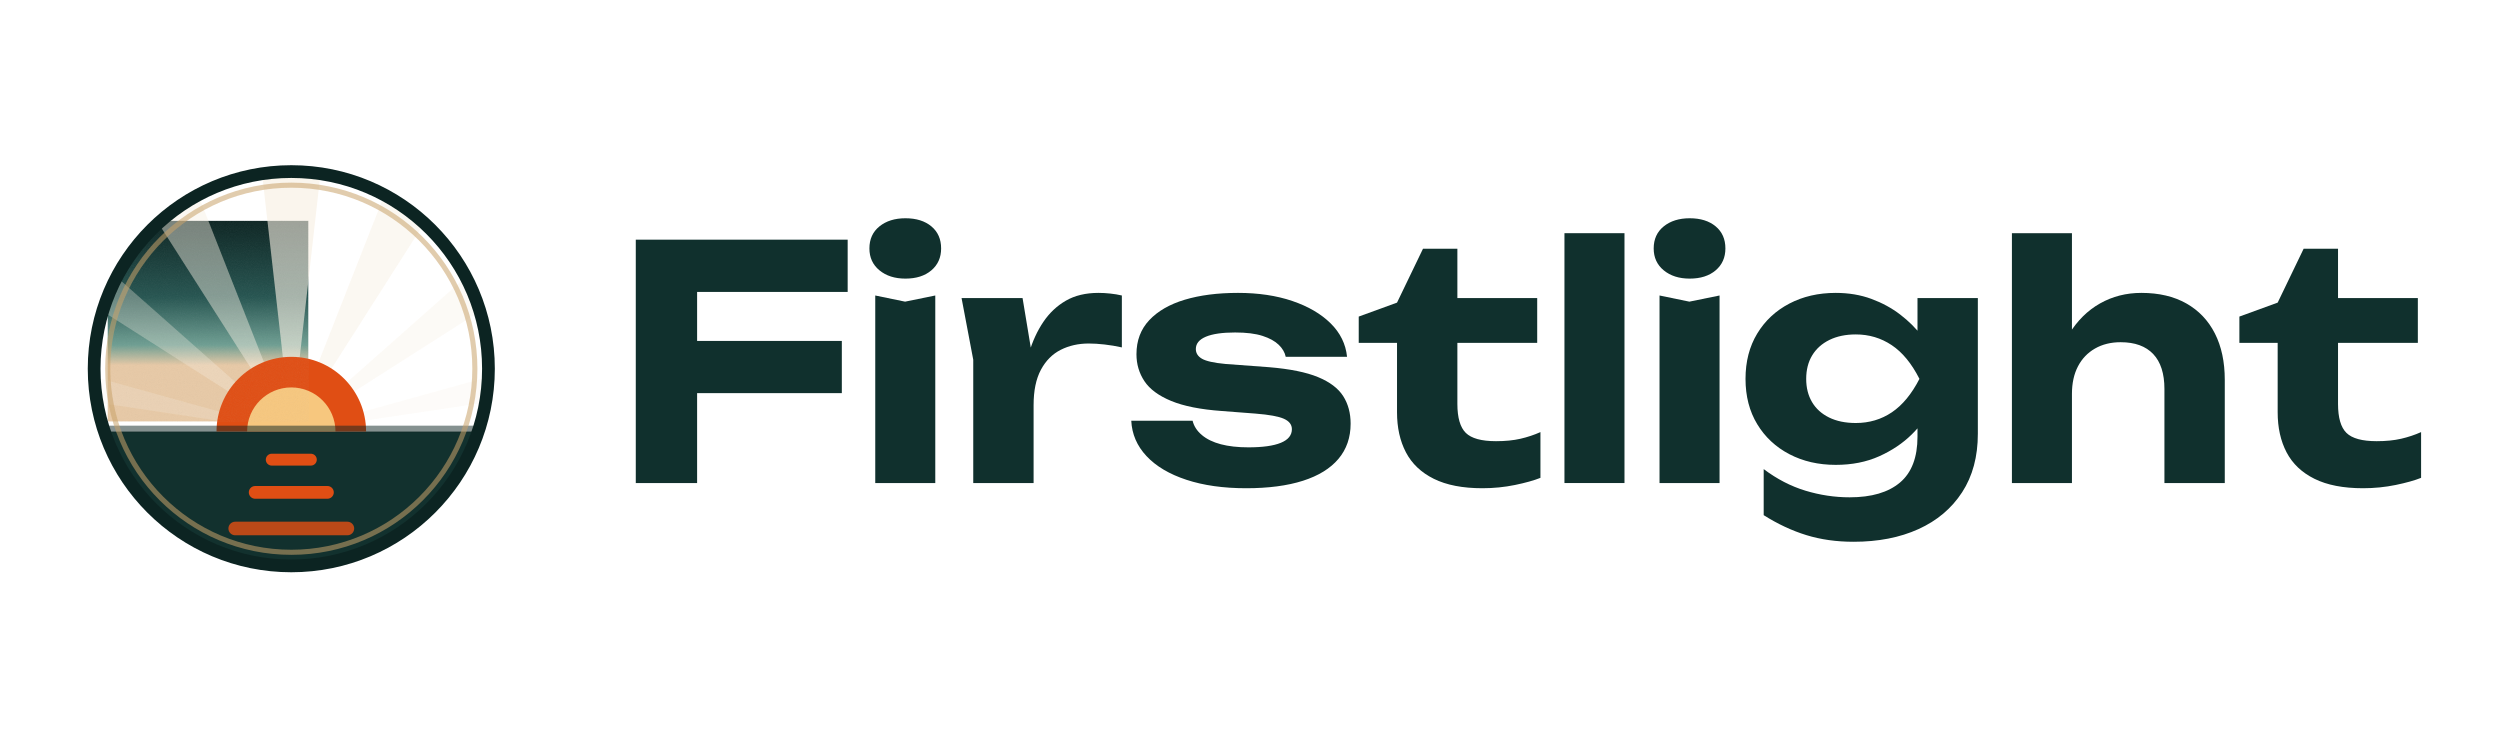
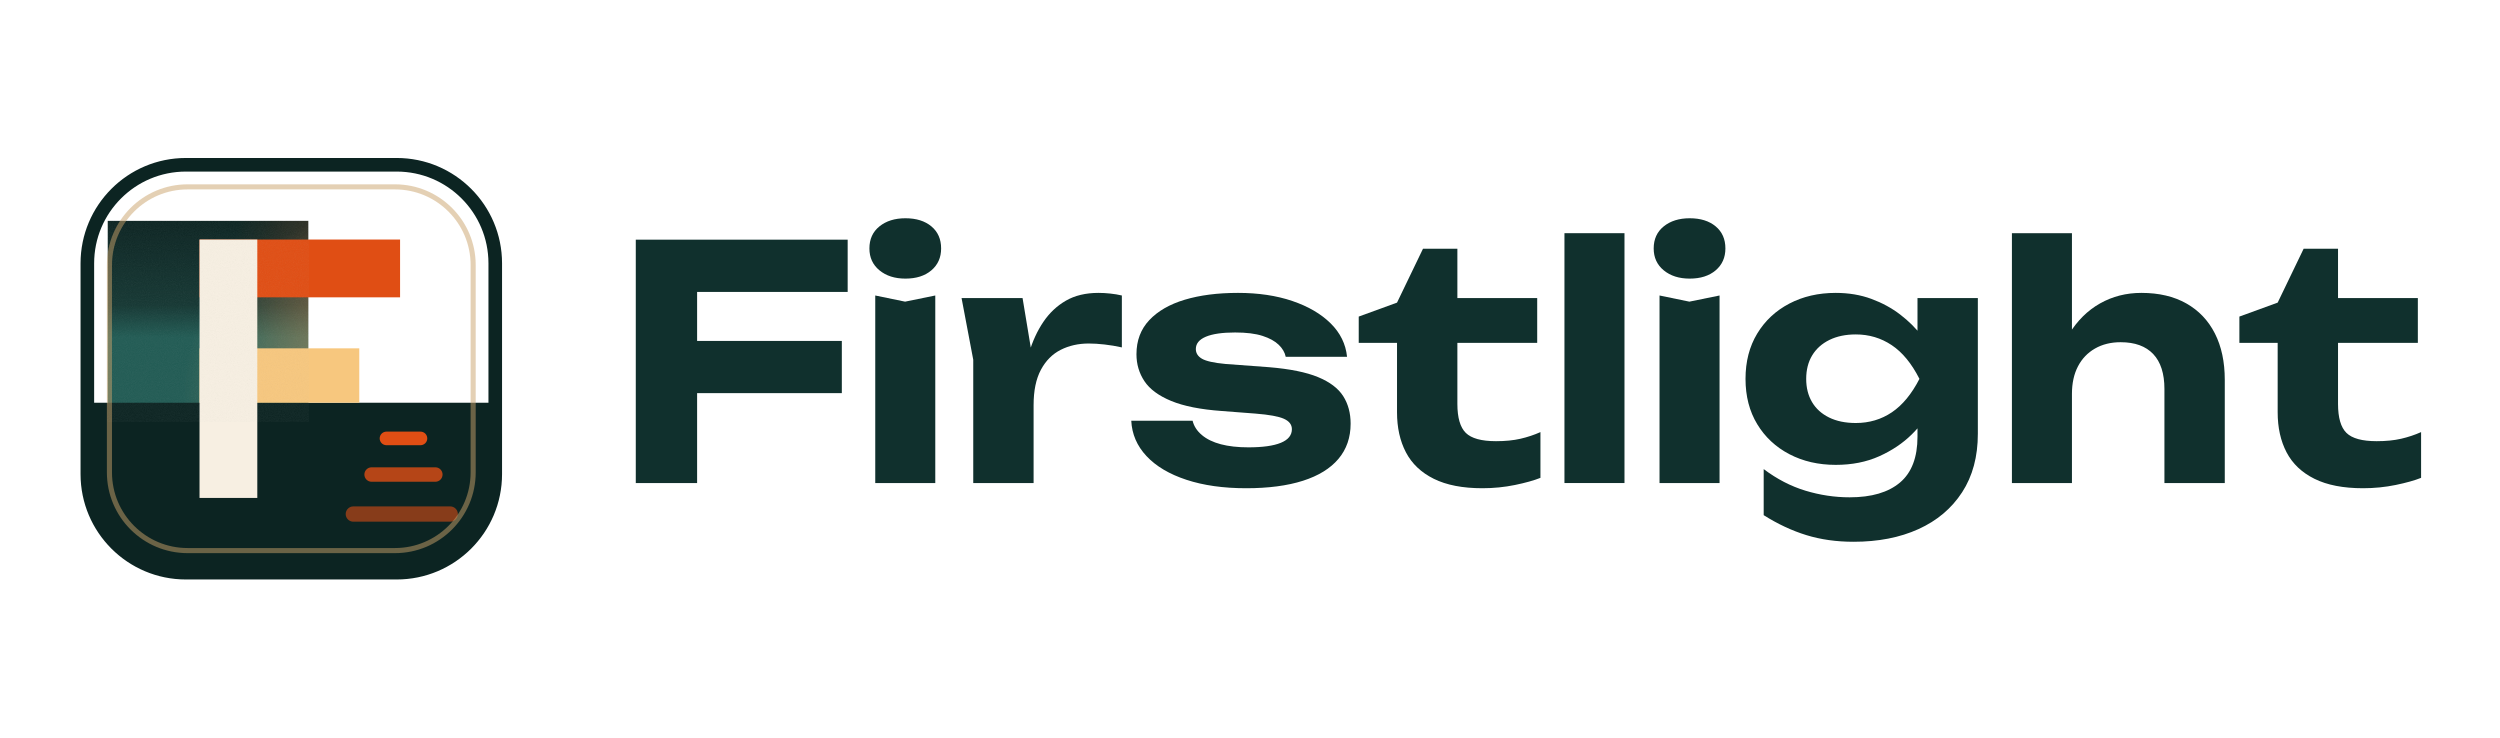
<svg xmlns="http://www.w3.org/2000/svg" viewBox="0 0 1356 400" width="1356" height="400" role="img" aria-label="Firstlight">
  <svg viewBox="0 0 512 512" x="40" y="82" width="236" height="236" role="img" aria-label="Firstlight">
    <defs>
      <linearGradient id="fl-sky" x1="0" y1="0" x2="0" y2="1">
        <stop offset="0" stop-color="#0C2422" />
-         <stop offset=".38" stop-color="#255450" />
-         <stop offset=".62" stop-color="#6E9E92" />
-         <stop offset=".72" stop-color="#E7C9A6" />
+         <stop offset=".42" stop-color="#153733" />
+         <stop offset=".58" stop-color="#215B54" />
      </linearGradient>
+       <radialGradient id="fl-beam" cx="386" cy="138" r="200" gradientUnits="userSpaceOnUse">
+         <stop offset="0" stop-color="#F7C77E" stop-opacity=".55" />
+         <stop offset=".45" stop-color="#E7743A" stop-opacity=".22" />
+         <stop offset="1" stop-color="#E04E14" stop-opacity="0" />
+       </radialGradient>
+       <radialGradient id="fl-dawn" cx="344" cy="292" r="216" gradientUnits="userSpaceOnUse">
+         <stop offset="0" stop-color="#F7C77E" stop-opacity=".5" />
+         <stop offset="1" stop-color="#F7C77E" stop-opacity="0" />
+       </radialGradient>
      <clipPath id="fl-badge">
-         <circle cx="256" cy="256" r="232" />
+         <rect x="16" y="16" width="480" height="480" rx="116" />
      </clipPath>
      <filter id="fl-grain" x="0" y="0" width="100%" height="100%">
-         <feTurbulence type="fractalNoise" baseFrequency=".9" numOctaves="3" seed="7" />
+         <feTurbulence type="fractalNoise" baseFrequency=".9" numOctaves="3" seed="3" />
        <feColorMatrix type="saturate" values="0" />
      </filter>
    </defs>
    <g clip-path="url(#fl-badge)">
      <rect x="40" y="82" width="236" height="236" fill="url(#fl-sky)" />
-       <g fill="#F7EFE2">
-         <path d="M256 330 L-298 247 L-284 180 Z" opacity=".22" />
-         <path d="M256 330 L796 180 L810 247 Z" opacity=".22" />
-         <path d="M256 330 L-216 29 L-163 -41 Z" opacity=".32" />
-         <path d="M256 330 L675 -41 L728 29 Z" opacity=".32" />
-         <path d="M256 330 L-45 -142 L51 -191 Z" opacity=".46" />
-         <path d="M256 330 L461 -191 L557 -142 Z" opacity=".46" />
-         <path d="M256 330 L193 -226 L319 -226 Z" opacity=".62" />
+       <rect x="40" y="82" width="236" height="236" fill="url(#fl-dawn)" />
+       <rect x="40" y="82" width="236" height="236" fill="url(#fl-beam)" />
+       <path d="M0 296 H512 V512 H0 Z" fill="#0C2422" />
+       <g fill="#E04E14">
+         <rect x="360" y="330" width="56" height="16" rx="8" />
+         <rect x="342" y="372" width="92" height="17" rx="8.5" opacity=".8" />
+         <rect x="320" y="418" width="132" height="18" rx="9" opacity=".58" />
      </g>
-       <path d="M0 330 H512 V512 H0 Z" fill="#12312E" />
-       <g fill="#E04E14">
-         <rect x="226" y="356" width="60" height="14" rx="7" />
-         <rect x="206" y="394" width="100" height="15" rx="7.5" />
-         <rect x="182" y="436" width="148" height="16" rx="8" opacity=".82" />
-       </g>
-       <path d="M168 330 a88 88 0 0 1 176 0 Z" fill="#E04E14" />
-       <path d="M204 330 a52 52 0 0 1 104 0 Z" fill="#F7C77E" />
-       <rect x="0" y="323" width="512" height="8" fill="#0C2422" opacity=".5" />
+       <rect x="148" y="104" width="236" height="68" fill="#E04E14" />
+       <rect x="148" y="232" width="188" height="64" fill="#F7C77E" />
+       <rect x="148" y="104" width="68" height="304" fill="#F7EFE2" />
      <rect x="40" y="82" width="236" height="236" filter="url(#fl-grain)" opacity=".07" />
    </g>
-     <circle cx="256" cy="256" r="216" fill="none" stroke="#C9A26A" stroke-width="6" opacity=".55" />
-     <circle cx="256" cy="256" r="232" fill="none" stroke="#0C2422" stroke-width="15" />
+     <rect x="42" y="42" width="428" height="428" rx="92" fill="none" stroke="#C9A26A" stroke-width="6" opacity=".5" />
+     <rect x="16" y="16" width="480" height="480" rx="116" fill="none" stroke="#0C2422" stroke-width="16" />
  </svg>
  <g fill="#10302D" transform="translate(332.0 262) scale(0.176 -0.176)">
    <path transform="translate(0.0 0)" d="M165 438H708V277H165ZM726 750V589H169L262 682V0H73V750Z" />
    <path transform="translate(751.0 0)" d="M60 578 152 559 245 578V0H60ZM153 630Q104 630 73.0 655.5Q42 681 42 723Q42 766 73.0 791.0Q104 816 153 816Q203 816 233.0 791.0Q263 766 263 723Q263 681 233.0 655.5Q203 630 153 630Z" />
    <path transform="translate(1044.0 0)" d="M33 570H221L255 365V0H69V380ZM527 578V418Q500 424 473.5 427.0Q447 430 425 430Q377 430 338.5 410.5Q300 391 277.5 349.0Q255 307 255 240L218 286Q225 347 241.0 401.0Q257 455 285.0 496.5Q313 538 354.5 562.0Q396 586 455 586Q472 586 491.0 584.0Q510 582 527 578Z" />
    <path transform="translate(1574.0 0)" d="M702 183Q702 119 664.5 74.5Q627 30 555.0 7.0Q483 -16 380 -16Q275 -16 196.0 10.0Q117 36 73.0 83.0Q29 130 26 192H215Q221 167 243.5 148.0Q266 129 302.0 119.5Q338 110 387 110Q453 110 487.0 124.0Q521 138 521 166Q521 187 496.5 198.0Q472 209 409 214L305 222Q207 229 149.0 253.0Q91 277 66.5 314.0Q42 351 42 397Q42 460 81.5 502.0Q121 544 191.0 565.0Q261 586 355 586Q449 586 522.5 561.0Q596 536 640.5 492.0Q685 448 691 389H502Q498 409 480.5 426.0Q463 443 430.5 453.5Q398 464 346 464Q287 464 256.0 451.0Q225 438 225 413Q225 394 244.0 383.0Q263 372 316 367L451 357Q547 349 601.5 326.5Q656 304 679.0 268.0Q702 232 702 183Z" />
    <path transform="translate(2296.0 0)" d="M5 432V513L123 556L203 722H309V570H555V432H309V244Q309 180 335.0 154.5Q361 129 428 129Q471 129 503.5 136.5Q536 144 565 157V16Q535 4 486.5 -6.0Q438 -16 386 -16Q295 -16 236.5 13.0Q178 42 150.5 94.5Q123 147 123 218V432Z" />
    <path transform="translate(2875.0 0)" d="M60 770H245V0H60Z" />
    <path transform="translate(3168.0 0)" d="M60 578 152 559 245 578V0H60ZM153 630Q104 630 73.0 655.5Q42 681 42 723Q42 766 73.0 791.0Q104 816 153 816Q203 816 233.0 791.0Q263 766 263 723Q263 681 233.0 655.5Q203 630 153 630Z" />
    <path transform="translate(3461.0 0)" d="M562 143V240L568 263V395L562 416V570H748V152Q748 46 699.5 -28.5Q651 -103 565.0 -142.0Q479 -181 365 -181Q286 -181 219.5 -160.5Q153 -140 88 -99V43Q149 -3 216.5 -23.5Q284 -44 353 -44Q454 -44 508.0 1.5Q562 47 562 143ZM310 56Q230 56 167.0 89.0Q104 122 68.0 181.5Q32 241 32 321Q32 401 68.0 460.5Q104 520 167.0 553.0Q230 586 310 586Q370 586 420.0 567.5Q470 549 509.0 519.0Q548 489 575.0 453.5Q602 418 616.0 382.5Q630 347 630 319Q630 282 608.0 236.5Q586 191 544.5 150.0Q503 109 444.0 82.5Q385 56 310 56ZM372 185Q434 185 483.0 218.0Q532 251 568 321Q532 392 482.5 425.0Q433 458 372 458Q325 458 290.5 441.0Q256 424 237.5 393.5Q219 363 219 321Q219 280 237.0 249.5Q255 219 289.5 202.0Q324 185 372 185Z" />
    <path transform="translate(4254.0 0)" d="M60 770H245V0H60ZM459 586Q540 586 597.5 553.5Q655 521 685.5 461.0Q716 401 716 318V0H530V290Q530 361 495.5 397.5Q461 434 395 434Q350 434 316.0 414.5Q282 395 263.5 359.5Q245 324 245 275L186 306Q198 397 236.0 459.0Q274 521 331.5 553.5Q389 586 459 586Z" />
    <path transform="translate(5010.0 0)" d="M5 432V513L123 556L203 722H309V570H555V432H309V244Q309 180 335.0 154.5Q361 129 428 129Q471 129 503.5 136.5Q536 144 565 157V16Q535 4 486.5 -6.0Q438 -16 386 -16Q295 -16 236.5 13.0Q178 42 150.5 94.5Q123 147 123 218V432Z" />
  </g>
</svg>
